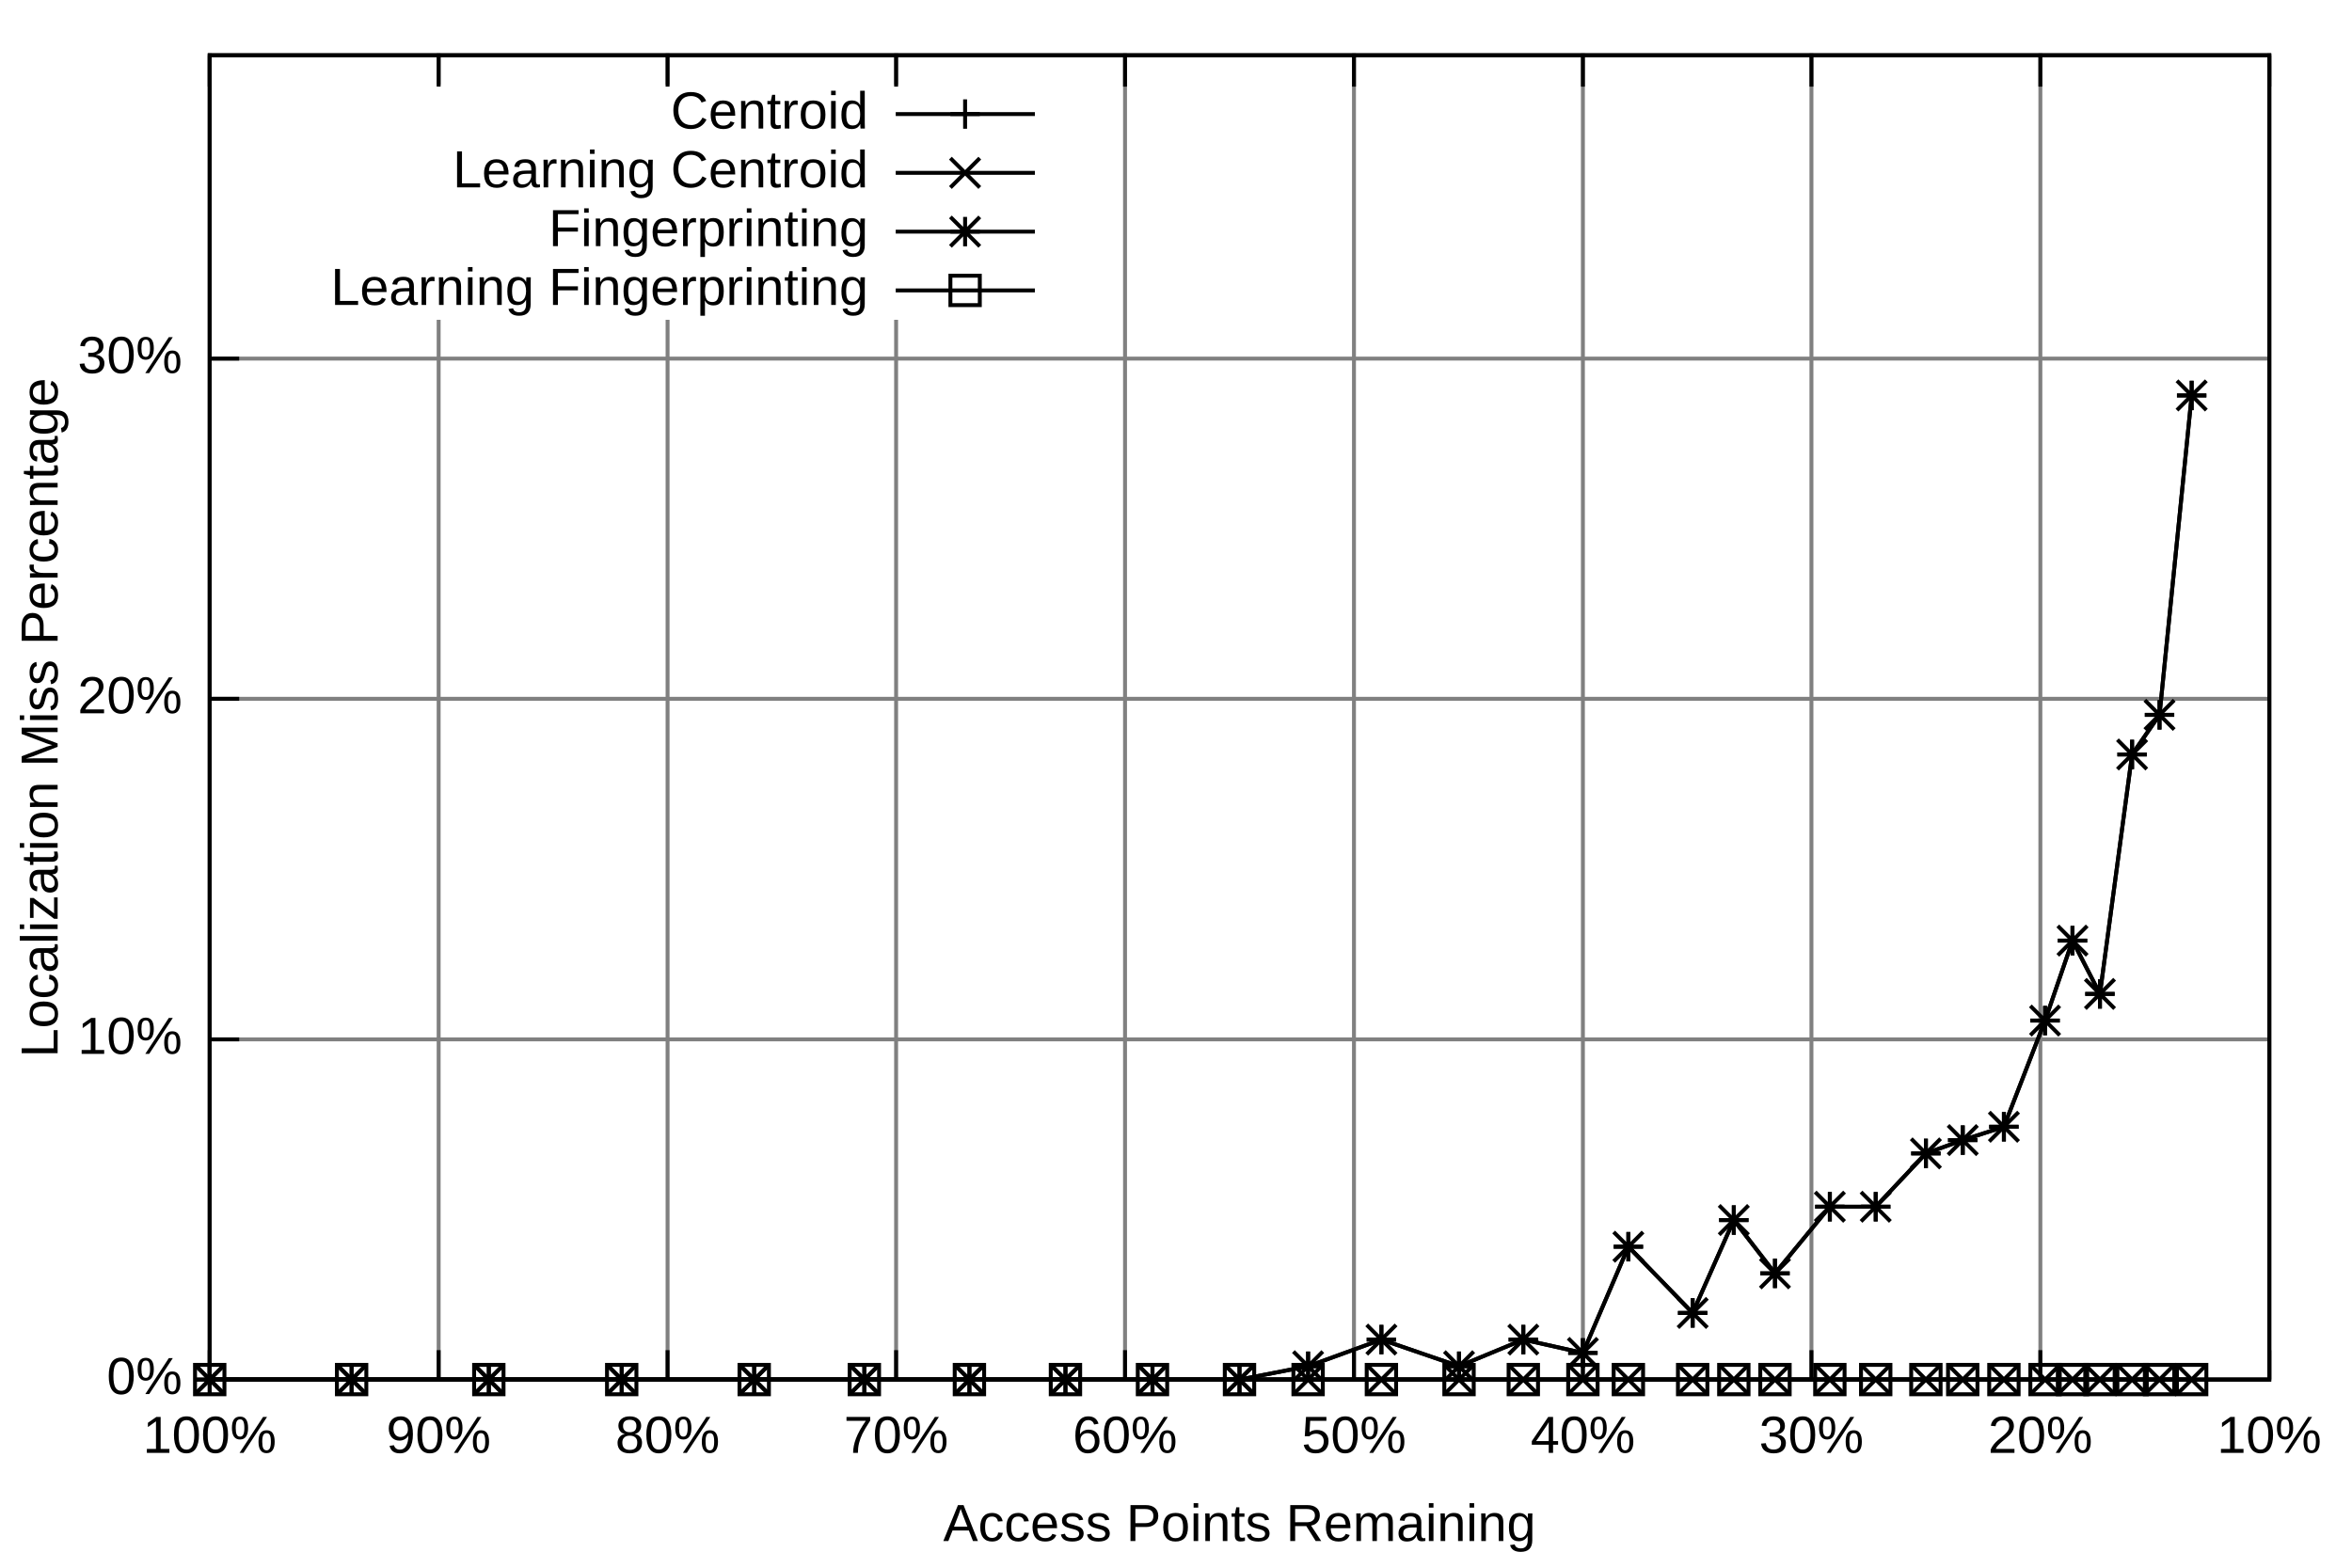
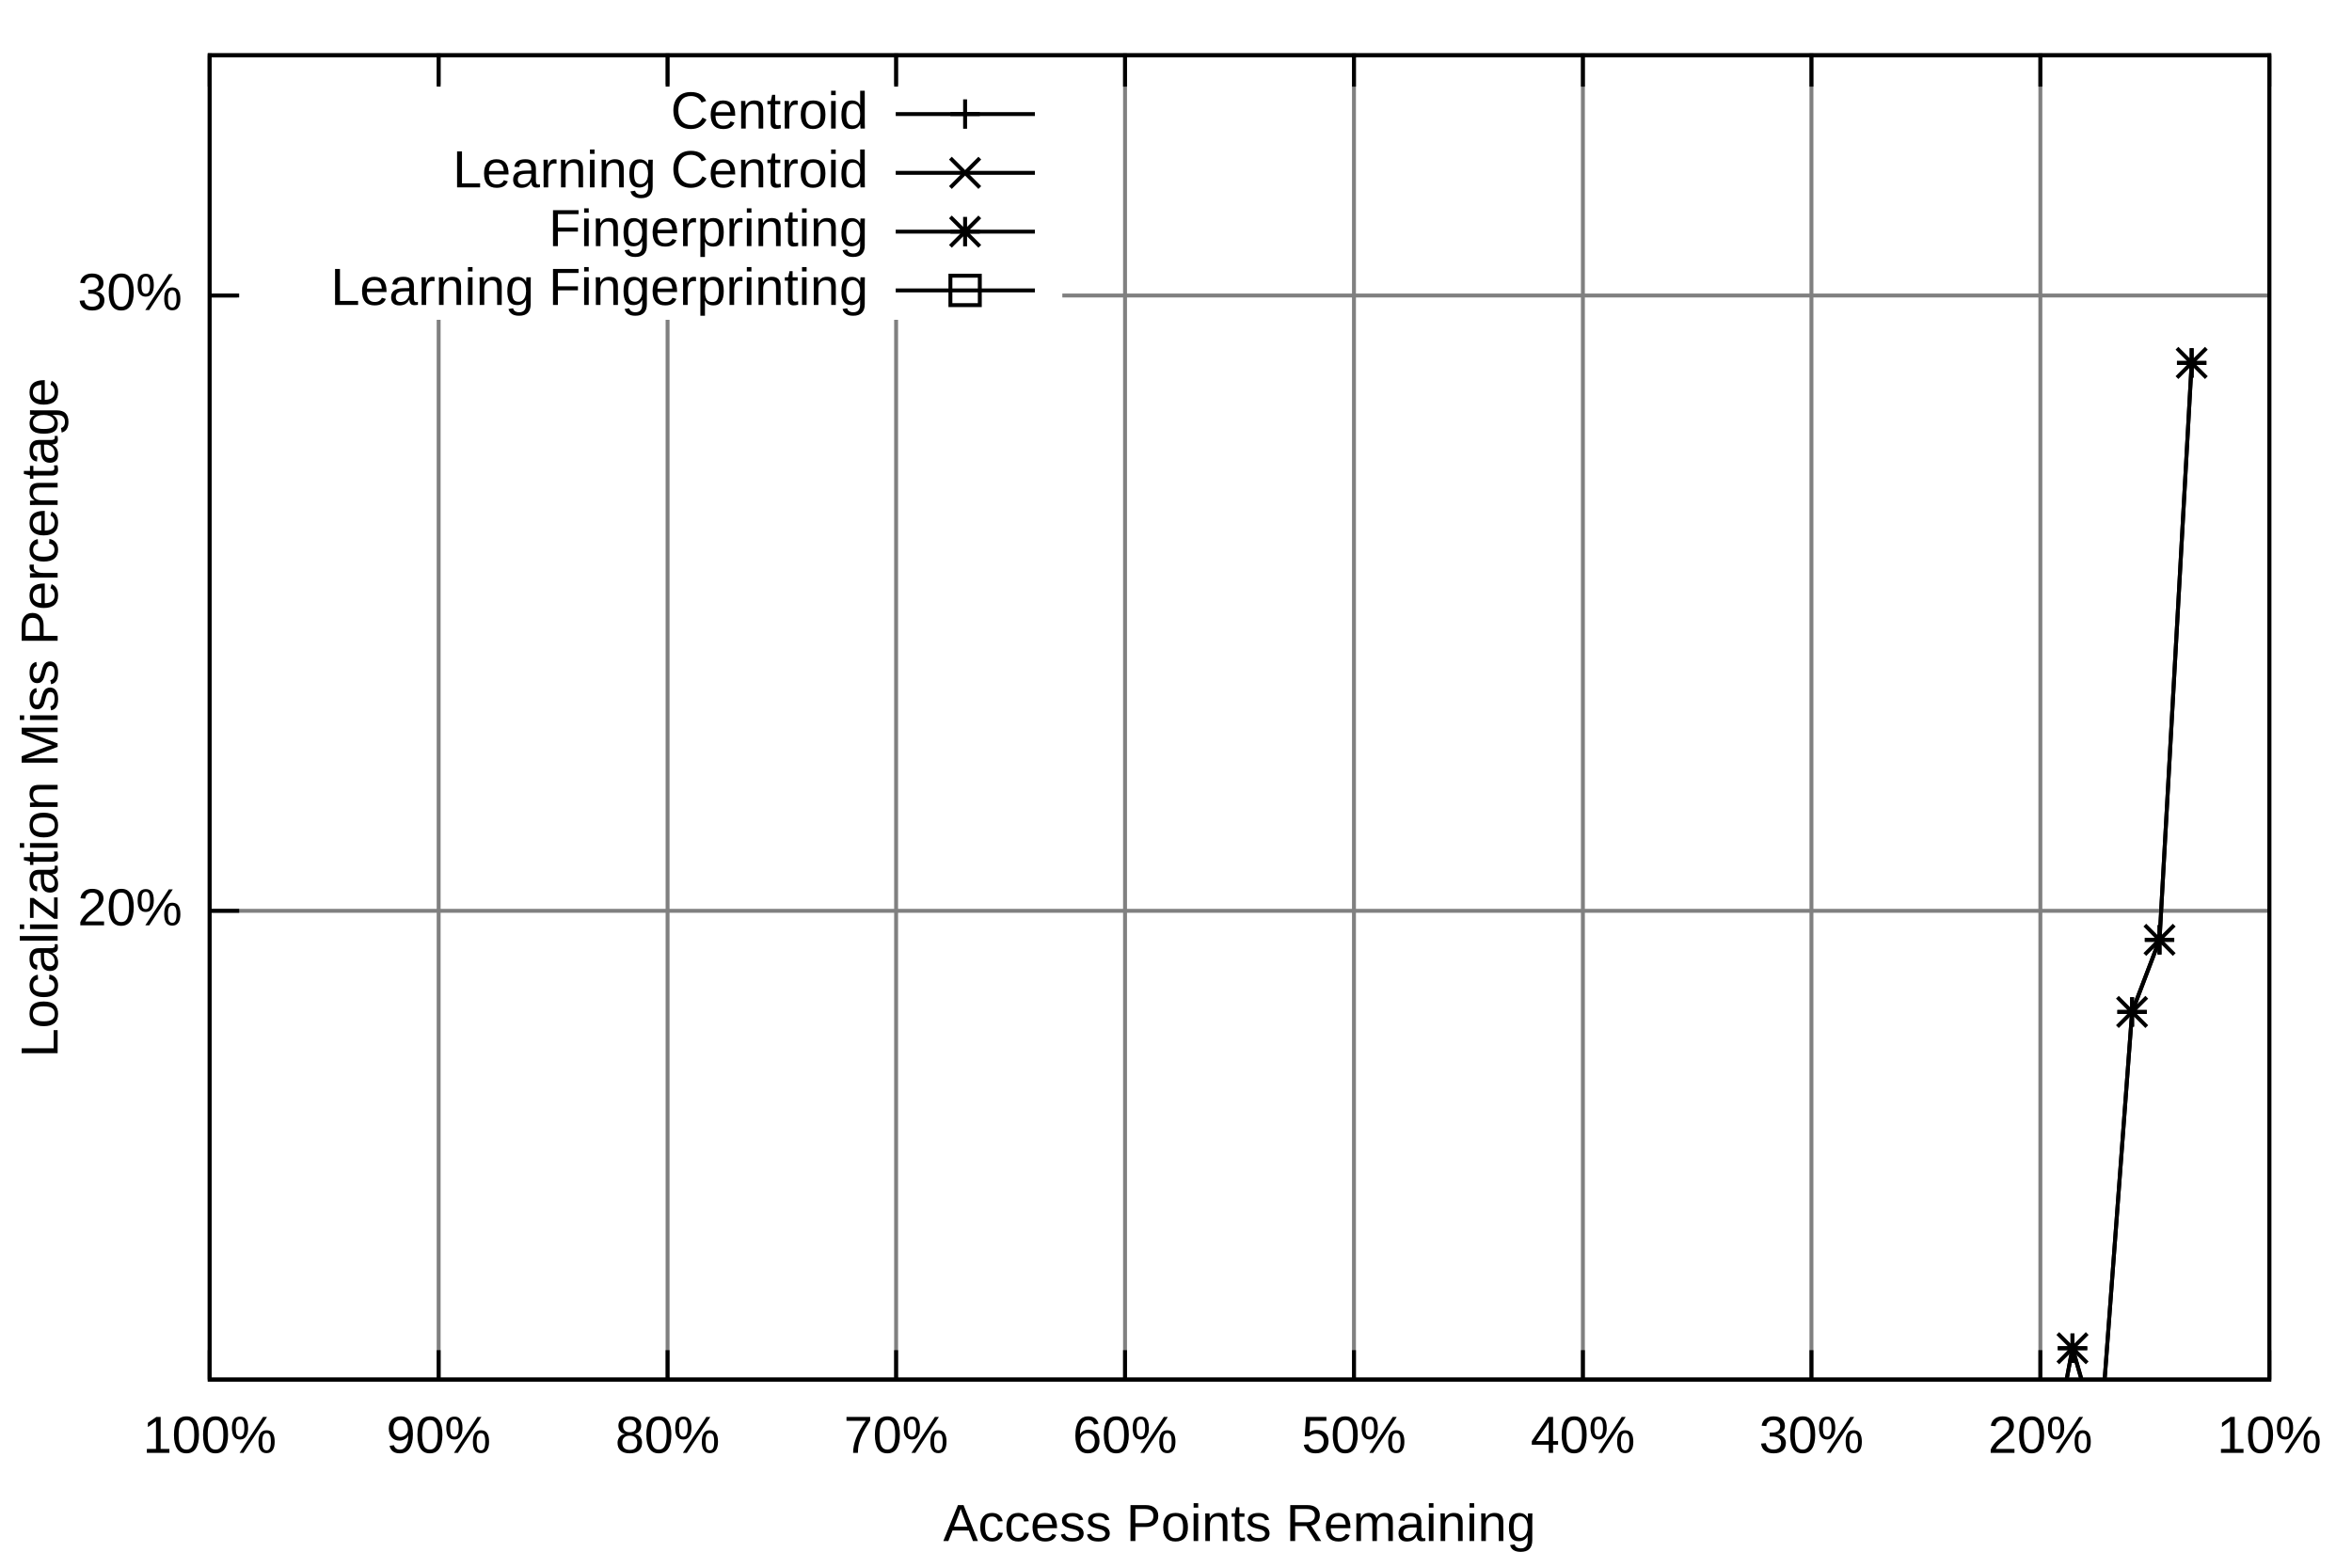
<svg xmlns="http://www.w3.org/2000/svg" xmlns:xlink="http://www.w3.org/1999/xlink" width="600" height="400" viewBox="0 0 600 400">
  <g id="gnuplot_canvas">
    <rect x="0" y="0" width="600" height="400" fill="none" />
    <defs>
      <circle id="gpDot" r="0.5" stroke-width="0.5" />
      <path id="gpPt0" stroke-width="0.267" stroke="currentColor" d="M-1,0 h2 M0,-1 v2" />
      <path id="gpPt1" stroke-width="0.267" stroke="currentColor" d="M-1,-1 L1,1 M1,-1 L-1,1" />
      <path id="gpPt2" stroke-width="0.267" stroke="currentColor" d="M-1,0 L1,0 M0,-1 L0,1 M-1,-1 L1,1 M-1,1 L1,-1" />
      <rect id="gpPt3" stroke-width="0.267" stroke="currentColor" x="-1" y="-1" width="2" height="2" />
      <rect id="gpPt4" stroke-width="0.267" stroke="currentColor" fill="currentColor" x="-1" y="-1" width="2" height="2" />
      <circle id="gpPt5" stroke-width="0.267" stroke="currentColor" cx="0" cy="0" r="1" />
      <use xlink:href="#gpPt5" id="gpPt6" fill="currentColor" stroke="none" />
      <path id="gpPt7" stroke-width="0.267" stroke="currentColor" d="M0,-1.33 L-1.33,0.67 L1.33,0.67 z" />
      <use xlink:href="#gpPt7" id="gpPt8" fill="currentColor" stroke="none" />
      <use xlink:href="#gpPt7" id="gpPt9" stroke="currentColor" transform="rotate(180)" />
      <use xlink:href="#gpPt9" id="gpPt10" fill="currentColor" stroke="none" />
      <use xlink:href="#gpPt3" id="gpPt11" stroke="currentColor" transform="rotate(45)" />
      <use xlink:href="#gpPt11" id="gpPt12" fill="currentColor" stroke="none" />
    </defs>
    <g style="fill:none; color:white; stroke:currentColor; stroke-width:1.00; stroke-linecap:butt; stroke-linejoin:miter">
</g>
    <g style="fill:none; color:black; stroke:currentColor; stroke-width:1.00; stroke-linecap:butt; stroke-linejoin:miter">
</g>
    <g style="fill:none; color:gray; stroke:currentColor; stroke-width:1.00; stroke-linecap:butt; stroke-linejoin:miter">
-       <path class="gridline" d="M53.5,352.0 L578.9,352.0  h0.01" />
+       <path class="gridline" d="M53.5,232.4 L578.9,232.4  h0.01" />
    </g>
    <g style="fill:none; color:black; stroke:currentColor; stroke-width:1.00; stroke-linecap:butt; stroke-linejoin:miter">
-       <path d="M53.5,352.0 L61.0,352.0  h0.01" />
-       <g transform="translate(46.5,355.7)" style="stroke:none; fill:black; font-family:Arial; font-size:10.00pt; text-anchor:end">
-         <text>0%</text>
-       </g>
-     </g>
-     <g style="fill:none; color:gray; stroke:currentColor; stroke-width:1.00; stroke-linecap:butt; stroke-linejoin:miter">
-       <path class="gridline" d="M53.5,265.2 L578.9,265.2  h0.01" />
-     </g>
-     <g style="fill:none; color:black; stroke:currentColor; stroke-width:1.00; stroke-linecap:butt; stroke-linejoin:miter">
-       <path d="M53.5,265.2 L61.0,265.2  h0.01" />
-       <g transform="translate(46.5,268.9)" style="stroke:none; fill:black; font-family:Arial; font-size:10.00pt; text-anchor:end">
-         <text>10%</text>
-       </g>
-     </g>
-     <g style="fill:none; color:gray; stroke:currentColor; stroke-width:1.00; stroke-linecap:butt; stroke-linejoin:miter">
-       <path class="gridline" d="M53.5,178.3 L578.9,178.3  h0.01" />
-     </g>
-     <g style="fill:none; color:black; stroke:currentColor; stroke-width:1.00; stroke-linecap:butt; stroke-linejoin:miter">
-       <path d="M53.5,178.3 L61.0,178.3  h0.01" />
-       <g transform="translate(46.5,182.0)" style="stroke:none; fill:black; font-family:Arial; font-size:10.00pt; text-anchor:end">
+       <path d="M53.5,232.4 L61.0,232.4  h0.01" />
+       <g transform="translate(46.5,236.1)" style="stroke:none; fill:black; font-family:Arial; font-size:10.00pt; text-anchor:end">
        <text>20%</text>
      </g>
    </g>
    <g style="fill:none; color:gray; stroke:currentColor; stroke-width:1.00; stroke-linecap:butt; stroke-linejoin:miter">
-       <path class="gridline" d="M53.5,91.5 L578.9,91.5  h0.01" />
+       <path class="gridline" d="M53.5,75.4 L60.5,75.4 M271.0,75.4 L578.9,75.4  h0.01" />
    </g>
    <g style="fill:none; color:black; stroke:currentColor; stroke-width:1.00; stroke-linecap:butt; stroke-linejoin:miter">
-       <path d="M53.5,91.5 L61.0,91.5  h0.01" />
-       <g transform="translate(46.5,95.2)" style="stroke:none; fill:black; font-family:Arial; font-size:10.00pt; text-anchor:end">
+       <path d="M53.5,75.4 L61.0,75.4  h0.01" />
+       <g transform="translate(46.5,79.1)" style="stroke:none; fill:black; font-family:Arial; font-size:10.00pt; text-anchor:end">
        <text>30%</text>
      </g>
    </g>
    <g style="fill:none; color:gray; stroke:currentColor; stroke-width:1.00; stroke-linecap:butt; stroke-linejoin:miter">
      <path class="gridline" d="M578.9,352.0 L578.9,14.1  h0.01" />
    </g>
    <g style="fill:none; color:black; stroke:currentColor; stroke-width:1.00; stroke-linecap:butt; stroke-linejoin:miter">
      <path d="M578.9,352.0 L578.9,344.5 M578.9,14.1 L578.9,21.6  h0.01" />
      <g transform="translate(578.9,370.7)" style="stroke:none; fill:black; font-family:Arial; font-size:10.00pt; text-anchor:middle">
        <text>10%</text>
      </g>
    </g>
    <g style="fill:none; color:gray; stroke:currentColor; stroke-width:1.00; stroke-linecap:butt; stroke-linejoin:miter">
      <path class="gridline" d="M520.5,352.0 L520.5,14.1  h0.01" />
    </g>
    <g style="fill:none; color:black; stroke:currentColor; stroke-width:1.00; stroke-linecap:butt; stroke-linejoin:miter">
      <path d="M520.5,352.0 L520.5,344.5 M520.5,14.1 L520.5,21.6  h0.01" />
      <g transform="translate(520.5,370.7)" style="stroke:none; fill:black; font-family:Arial; font-size:10.00pt; text-anchor:middle">
        <text>20%</text>
      </g>
    </g>
    <g style="fill:none; color:gray; stroke:currentColor; stroke-width:1.00; stroke-linecap:butt; stroke-linejoin:miter">
      <path class="gridline" d="M462.1,352.0 L462.1,14.1  h0.01" />
    </g>
    <g style="fill:none; color:black; stroke:currentColor; stroke-width:1.00; stroke-linecap:butt; stroke-linejoin:miter">
      <path d="M462.1,352.0 L462.1,344.5 M462.1,14.1 L462.1,21.6  h0.01" />
      <g transform="translate(462.1,370.7)" style="stroke:none; fill:black; font-family:Arial; font-size:10.00pt; text-anchor:middle">
        <text>30%</text>
      </g>
    </g>
    <g style="fill:none; color:gray; stroke:currentColor; stroke-width:1.00; stroke-linecap:butt; stroke-linejoin:miter">
      <path class="gridline" d="M403.8,352.0 L403.8,14.1  h0.01" />
    </g>
    <g style="fill:none; color:black; stroke:currentColor; stroke-width:1.00; stroke-linecap:butt; stroke-linejoin:miter">
      <path d="M403.8,352.0 L403.8,344.5 M403.8,14.1 L403.8,21.6  h0.01" />
      <g transform="translate(403.8,370.7)" style="stroke:none; fill:black; font-family:Arial; font-size:10.00pt; text-anchor:middle">
        <text>40%</text>
      </g>
    </g>
    <g style="fill:none; color:gray; stroke:currentColor; stroke-width:1.00; stroke-linecap:butt; stroke-linejoin:miter">
      <path class="gridline" d="M345.4,352.0 L345.4,14.1  h0.01" />
    </g>
    <g style="fill:none; color:black; stroke:currentColor; stroke-width:1.00; stroke-linecap:butt; stroke-linejoin:miter">
      <path d="M345.4,352.0 L345.4,344.5 M345.4,14.1 L345.4,21.6  h0.01" />
      <g transform="translate(345.4,370.7)" style="stroke:none; fill:black; font-family:Arial; font-size:10.00pt; text-anchor:middle">
        <text>50%</text>
      </g>
    </g>
    <g style="fill:none; color:gray; stroke:currentColor; stroke-width:1.00; stroke-linecap:butt; stroke-linejoin:miter">
      <path class="gridline" d="M287.0,352.0 L287.0,14.1  h0.01" />
    </g>
    <g style="fill:none; color:black; stroke:currentColor; stroke-width:1.00; stroke-linecap:butt; stroke-linejoin:miter">
      <path d="M287.0,352.0 L287.0,344.5 M287.0,14.1 L287.0,21.6  h0.01" />
      <g transform="translate(287.0,370.7)" style="stroke:none; fill:black; font-family:Arial; font-size:10.00pt; text-anchor:middle">
        <text>60%</text>
      </g>
    </g>
    <g style="fill:none; color:gray; stroke:currentColor; stroke-width:1.00; stroke-linecap:butt; stroke-linejoin:miter">
      <path class="gridline" d="M228.6,352.0 L228.6,81.6 M228.6,21.6 L228.6,14.1  h0.01" />
    </g>
    <g style="fill:none; color:black; stroke:currentColor; stroke-width:1.00; stroke-linecap:butt; stroke-linejoin:miter">
      <path d="M228.6,352.0 L228.6,344.5 M228.6,14.1 L228.6,21.6  h0.01" />
      <g transform="translate(228.6,370.7)" style="stroke:none; fill:black; font-family:Arial; font-size:10.00pt; text-anchor:middle">
        <text>70%</text>
      </g>
    </g>
    <g style="fill:none; color:gray; stroke:currentColor; stroke-width:1.00; stroke-linecap:butt; stroke-linejoin:miter">
      <path class="gridline" d="M170.3,352.0 L170.3,81.6 M170.3,21.6 L170.3,14.1  h0.01" />
    </g>
    <g style="fill:none; color:black; stroke:currentColor; stroke-width:1.00; stroke-linecap:butt; stroke-linejoin:miter">
      <path d="M170.3,352.0 L170.3,344.5 M170.3,14.1 L170.3,21.6  h0.01" />
      <g transform="translate(170.3,370.7)" style="stroke:none; fill:black; font-family:Arial; font-size:10.00pt; text-anchor:middle">
        <text>80%</text>
      </g>
    </g>
    <g style="fill:none; color:gray; stroke:currentColor; stroke-width:1.00; stroke-linecap:butt; stroke-linejoin:miter">
      <path class="gridline" d="M111.9,352.0 L111.9,81.6 M111.9,21.6 L111.9,14.1  h0.01" />
    </g>
    <g style="fill:none; color:black; stroke:currentColor; stroke-width:1.00; stroke-linecap:butt; stroke-linejoin:miter">
      <path d="M111.9,352.0 L111.9,344.5 M111.9,14.1 L111.9,21.6  h0.01" />
      <g transform="translate(111.9,370.7)" style="stroke:none; fill:black; font-family:Arial; font-size:10.00pt; text-anchor:middle">
        <text>90%</text>
      </g>
    </g>
    <g style="fill:none; color:gray; stroke:currentColor; stroke-width:1.00; stroke-linecap:butt; stroke-linejoin:miter">
      <path class="gridline" d="M53.5,352.0 L53.5,14.1  h0.01" />
    </g>
    <g style="fill:none; color:black; stroke:currentColor; stroke-width:1.00; stroke-linecap:butt; stroke-linejoin:miter">
      <path d="M53.5,352.0 L53.5,344.5 M53.5,14.1 L53.5,21.6  h0.01" />
      <g transform="translate(53.5,370.7)" style="stroke:none; fill:black; font-family:Arial; font-size:10.00pt; text-anchor:middle">
        <text>100%</text>
      </g>
      <path d="M53.5,14.1 L53.5,352.0 L578.9,352.0 L578.9,14.1 L53.5,14.1 Z  h0.01" />
      <g transform="translate(14.7,183.1) rotate(270)" style="stroke:none; fill:black; font-family:Arial; font-size:10.00pt; text-anchor:middle">
        <text>Localization Miss Percentage</text>
      </g>
      <g transform="translate(316.2,393.2)" style="stroke:none; fill:black; font-family:Arial; font-size:10.00pt; text-anchor:middle">
        <text>Access Points Remaining</text>
      </g>
    </g>
    <g id="gnuplot_plot_1">
      <g style="fill:none; color:red; stroke:currentColor; stroke-width:1.00; stroke-linecap:butt; stroke-linejoin:miter">
        <g transform="translate(221.5,32.8)" style="stroke:none; fill:black; font-family:Arial; font-size:10.00pt; text-anchor:end">
          <text>Centroid</text>
        </g>
-         <path stroke="rgb(  0,   0,   0)" d="M228.5,29.1 L264.0,29.1 M53.5,352.0 L89.7,352.0 L124.7,352.0 L158.6,352.0 L192.4,352.0 L220.5,352.0    L247.3,352.0 L271.8,352.0 L294.0,352.0 L316.2,352.0 L333.7,348.6 L352.4,341.8 L372.2,348.6 L388.6,341.8    L403.8,345.2 L415.4,318.1 L431.8,335.0 L442.3,311.3 L452.8,324.9 L466.8,307.9 L478.5,307.9 L491.3,294.3    L500.7,290.9 L511.2,287.5 L521.7,260.4 L528.7,240.0 L535.7,253.6 L543.9,192.5 L550.9,182.4 L559.1,100.9     h0.01" />
-         <use xlink:href="#gpPt0" transform="translate(53.5,352.0) scale(3.75)" color="rgb(  0,   0,   0)" />
-         <use xlink:href="#gpPt0" transform="translate(89.7,352.0) scale(3.75)" color="rgb(  0,   0,   0)" />
-         <use xlink:href="#gpPt0" transform="translate(124.7,352.0) scale(3.75)" color="rgb(  0,   0,   0)" />
-         <use xlink:href="#gpPt0" transform="translate(158.6,352.0) scale(3.75)" color="rgb(  0,   0,   0)" />
-         <use xlink:href="#gpPt0" transform="translate(192.4,352.0) scale(3.75)" color="rgb(  0,   0,   0)" />
-         <use xlink:href="#gpPt0" transform="translate(220.5,352.0) scale(3.75)" color="rgb(  0,   0,   0)" />
-         <use xlink:href="#gpPt0" transform="translate(247.3,352.0) scale(3.75)" color="rgb(  0,   0,   0)" />
-         <use xlink:href="#gpPt0" transform="translate(271.8,352.0) scale(3.75)" color="rgb(  0,   0,   0)" />
-         <use xlink:href="#gpPt0" transform="translate(294.0,352.0) scale(3.75)" color="rgb(  0,   0,   0)" />
-         <use xlink:href="#gpPt0" transform="translate(316.2,352.0) scale(3.75)" color="rgb(  0,   0,   0)" />
-         <use xlink:href="#gpPt0" transform="translate(333.7,348.6) scale(3.75)" color="rgb(  0,   0,   0)" />
-         <use xlink:href="#gpPt0" transform="translate(352.4,341.8) scale(3.75)" color="rgb(  0,   0,   0)" />
-         <use xlink:href="#gpPt0" transform="translate(372.2,348.6) scale(3.75)" color="rgb(  0,   0,   0)" />
-         <use xlink:href="#gpPt0" transform="translate(388.6,341.8) scale(3.75)" color="rgb(  0,   0,   0)" />
-         <use xlink:href="#gpPt0" transform="translate(403.8,345.2) scale(3.75)" color="rgb(  0,   0,   0)" />
-         <use xlink:href="#gpPt0" transform="translate(415.4,318.1) scale(3.75)" color="rgb(  0,   0,   0)" />
-         <use xlink:href="#gpPt0" transform="translate(431.8,335.0) scale(3.75)" color="rgb(  0,   0,   0)" />
-         <use xlink:href="#gpPt0" transform="translate(442.3,311.3) scale(3.75)" color="rgb(  0,   0,   0)" />
-         <use xlink:href="#gpPt0" transform="translate(452.8,324.9) scale(3.75)" color="rgb(  0,   0,   0)" />
-         <use xlink:href="#gpPt0" transform="translate(466.8,307.9) scale(3.75)" color="rgb(  0,   0,   0)" />
-         <use xlink:href="#gpPt0" transform="translate(478.5,307.9) scale(3.75)" color="rgb(  0,   0,   0)" />
-         <use xlink:href="#gpPt0" transform="translate(491.3,294.3) scale(3.75)" color="rgb(  0,   0,   0)" />
-         <use xlink:href="#gpPt0" transform="translate(500.7,290.9) scale(3.75)" color="rgb(  0,   0,   0)" />
-         <use xlink:href="#gpPt0" transform="translate(511.2,287.5) scale(3.75)" color="rgb(  0,   0,   0)" />
-         <use xlink:href="#gpPt0" transform="translate(521.7,260.4) scale(3.75)" color="rgb(  0,   0,   0)" />
-         <use xlink:href="#gpPt0" transform="translate(528.7,240.0) scale(3.75)" color="rgb(  0,   0,   0)" />
-         <use xlink:href="#gpPt0" transform="translate(535.7,253.6) scale(3.75)" color="rgb(  0,   0,   0)" />
-         <use xlink:href="#gpPt0" transform="translate(543.9,192.5) scale(3.75)" color="rgb(  0,   0,   0)" />
-         <use xlink:href="#gpPt0" transform="translate(550.9,182.4) scale(3.75)" color="rgb(  0,   0,   0)" />
-         <use xlink:href="#gpPt0" transform="translate(559.1,100.9) scale(3.75)" color="rgb(  0,   0,   0)" />
+         <path stroke="rgb(  0,   0,   0)" d="M228.5,29.1 L264.0,29.1 M527.2,352.0 L528.7,344.0 L531.0,352.0 M536.9,352.0 L543.9,258.2 L550.9,239.8    L559.1,92.6  h0.01" />
+         <use xlink:href="#gpPt0" transform="translate(528.7,344.0) scale(3.75)" color="rgb(  0,   0,   0)" />
+         <use xlink:href="#gpPt0" transform="translate(543.9,258.2) scale(3.75)" color="rgb(  0,   0,   0)" />
+         <use xlink:href="#gpPt0" transform="translate(550.9,239.8) scale(3.75)" color="rgb(  0,   0,   0)" />
+         <use xlink:href="#gpPt0" transform="translate(559.1,92.6) scale(3.75)" color="rgb(  0,   0,   0)" />
        <use xlink:href="#gpPt0" transform="translate(246.2,29.1) scale(3.75)" color="rgb(  0,   0,   0)" />
      </g>
    </g>
    <g id="gnuplot_plot_2">
      <g style="fill:none; color:green; stroke:currentColor; stroke-width:1.00; stroke-linecap:butt; stroke-linejoin:miter">
        <g transform="translate(221.5,47.8)" style="stroke:none; fill:black; font-family:Arial; font-size:10.00pt; text-anchor:end">
          <text>Learning Centroid</text>
        </g>
-         <path stroke="rgb(  0,   0,   0)" d="M228.5,44.1 L264.0,44.1 M53.5,352.0 L89.7,352.0 L124.7,352.0 L158.6,352.0 L192.4,352.0 L220.5,352.0    L247.3,352.0 L271.8,352.0 L294.0,352.0 L316.2,352.0 L333.7,352.0 L352.4,352.0 L372.2,352.0 L388.6,352.0    L403.8,352.0 L415.4,352.0 L431.8,352.0 L442.3,352.0 L452.8,352.0 L466.8,352.0 L478.5,352.0 L491.3,352.0    L500.7,352.0 L511.2,352.0 L521.7,352.0 L528.7,352.0 L535.7,352.0 L543.9,352.0 L550.9,352.0 L559.1,352.0     h0.01" />
-         <use xlink:href="#gpPt1" transform="translate(53.5,352.0) scale(3.75)" color="rgb(  0,   0,   0)" />
-         <use xlink:href="#gpPt1" transform="translate(89.7,352.0) scale(3.75)" color="rgb(  0,   0,   0)" />
-         <use xlink:href="#gpPt1" transform="translate(124.7,352.0) scale(3.75)" color="rgb(  0,   0,   0)" />
-         <use xlink:href="#gpPt1" transform="translate(158.6,352.0) scale(3.75)" color="rgb(  0,   0,   0)" />
-         <use xlink:href="#gpPt1" transform="translate(192.4,352.0) scale(3.75)" color="rgb(  0,   0,   0)" />
-         <use xlink:href="#gpPt1" transform="translate(220.5,352.0) scale(3.75)" color="rgb(  0,   0,   0)" />
-         <use xlink:href="#gpPt1" transform="translate(247.3,352.0) scale(3.75)" color="rgb(  0,   0,   0)" />
-         <use xlink:href="#gpPt1" transform="translate(271.8,352.0) scale(3.75)" color="rgb(  0,   0,   0)" />
-         <use xlink:href="#gpPt1" transform="translate(294.0,352.0) scale(3.75)" color="rgb(  0,   0,   0)" />
-         <use xlink:href="#gpPt1" transform="translate(316.2,352.0) scale(3.75)" color="rgb(  0,   0,   0)" />
-         <use xlink:href="#gpPt1" transform="translate(333.7,352.0) scale(3.75)" color="rgb(  0,   0,   0)" />
-         <use xlink:href="#gpPt1" transform="translate(352.4,352.0) scale(3.75)" color="rgb(  0,   0,   0)" />
-         <use xlink:href="#gpPt1" transform="translate(372.2,352.0) scale(3.75)" color="rgb(  0,   0,   0)" />
-         <use xlink:href="#gpPt1" transform="translate(388.6,352.0) scale(3.75)" color="rgb(  0,   0,   0)" />
-         <use xlink:href="#gpPt1" transform="translate(403.8,352.0) scale(3.75)" color="rgb(  0,   0,   0)" />
-         <use xlink:href="#gpPt1" transform="translate(415.4,352.0) scale(3.75)" color="rgb(  0,   0,   0)" />
-         <use xlink:href="#gpPt1" transform="translate(431.8,352.0) scale(3.75)" color="rgb(  0,   0,   0)" />
-         <use xlink:href="#gpPt1" transform="translate(442.3,352.0) scale(3.75)" color="rgb(  0,   0,   0)" />
-         <use xlink:href="#gpPt1" transform="translate(452.8,352.0) scale(3.75)" color="rgb(  0,   0,   0)" />
-         <use xlink:href="#gpPt1" transform="translate(466.8,352.0) scale(3.75)" color="rgb(  0,   0,   0)" />
-         <use xlink:href="#gpPt1" transform="translate(478.5,352.0) scale(3.75)" color="rgb(  0,   0,   0)" />
-         <use xlink:href="#gpPt1" transform="translate(491.3,352.0) scale(3.75)" color="rgb(  0,   0,   0)" />
-         <use xlink:href="#gpPt1" transform="translate(500.7,352.0) scale(3.75)" color="rgb(  0,   0,   0)" />
-         <use xlink:href="#gpPt1" transform="translate(511.2,352.0) scale(3.75)" color="rgb(  0,   0,   0)" />
-         <use xlink:href="#gpPt1" transform="translate(521.7,352.0) scale(3.75)" color="rgb(  0,   0,   0)" />
-         <use xlink:href="#gpPt1" transform="translate(528.7,352.0) scale(3.75)" color="rgb(  0,   0,   0)" />
-         <use xlink:href="#gpPt1" transform="translate(535.7,352.0) scale(3.75)" color="rgb(  0,   0,   0)" />
-         <use xlink:href="#gpPt1" transform="translate(543.9,352.0) scale(3.75)" color="rgb(  0,   0,   0)" />
-         <use xlink:href="#gpPt1" transform="translate(550.9,352.0) scale(3.75)" color="rgb(  0,   0,   0)" />
-         <use xlink:href="#gpPt1" transform="translate(559.1,352.0) scale(3.75)" color="rgb(  0,   0,   0)" />
+         <path stroke="rgb(  0,   0,   0)" d="M228.5,44.1 L264.0,44.1  h0.01" />
        <use xlink:href="#gpPt1" transform="translate(246.2,44.1) scale(3.75)" color="rgb(  0,   0,   0)" />
      </g>
    </g>
    <g id="gnuplot_plot_3">
      <g style="fill:none; color:blue; stroke:currentColor; stroke-width:1.00; stroke-linecap:butt; stroke-linejoin:miter">
        <g transform="translate(221.5,62.8)" style="stroke:none; fill:black; font-family:Arial; font-size:10.00pt; text-anchor:end">
          <text>Fingerprinting</text>
        </g>
-         <path stroke="rgb(  0,   0,   0)" d="M228.5,59.1 L264.0,59.1 M53.5,352.0 L89.7,352.0 L124.7,352.0 L158.6,352.0 L192.4,352.0 L220.5,352.0    L247.3,352.0 L271.8,352.0 L294.0,352.0 L316.2,352.0 L333.7,348.6 L352.4,341.8 L372.2,348.6 L388.6,341.8    L403.8,345.2 L415.4,318.1 L431.8,335.0 L442.3,311.3 L452.8,324.9 L466.8,307.9 L478.5,307.9 L491.3,294.3    L500.7,290.9 L511.2,287.5 L521.7,260.4 L528.7,240.0 L535.7,253.6 L543.9,192.5 L550.9,182.4 L559.1,100.9     h0.01" />
-         <use xlink:href="#gpPt2" transform="translate(53.5,352.0) scale(3.75)" color="rgb(  0,   0,   0)" />
-         <use xlink:href="#gpPt2" transform="translate(89.7,352.0) scale(3.75)" color="rgb(  0,   0,   0)" />
-         <use xlink:href="#gpPt2" transform="translate(124.7,352.0) scale(3.75)" color="rgb(  0,   0,   0)" />
-         <use xlink:href="#gpPt2" transform="translate(158.6,352.0) scale(3.75)" color="rgb(  0,   0,   0)" />
-         <use xlink:href="#gpPt2" transform="translate(192.4,352.0) scale(3.75)" color="rgb(  0,   0,   0)" />
-         <use xlink:href="#gpPt2" transform="translate(220.5,352.0) scale(3.75)" color="rgb(  0,   0,   0)" />
-         <use xlink:href="#gpPt2" transform="translate(247.3,352.0) scale(3.75)" color="rgb(  0,   0,   0)" />
-         <use xlink:href="#gpPt2" transform="translate(271.8,352.0) scale(3.75)" color="rgb(  0,   0,   0)" />
-         <use xlink:href="#gpPt2" transform="translate(294.0,352.0) scale(3.75)" color="rgb(  0,   0,   0)" />
-         <use xlink:href="#gpPt2" transform="translate(316.2,352.0) scale(3.75)" color="rgb(  0,   0,   0)" />
-         <use xlink:href="#gpPt2" transform="translate(333.7,348.6) scale(3.75)" color="rgb(  0,   0,   0)" />
-         <use xlink:href="#gpPt2" transform="translate(352.4,341.8) scale(3.75)" color="rgb(  0,   0,   0)" />
-         <use xlink:href="#gpPt2" transform="translate(372.2,348.6) scale(3.75)" color="rgb(  0,   0,   0)" />
-         <use xlink:href="#gpPt2" transform="translate(388.6,341.8) scale(3.75)" color="rgb(  0,   0,   0)" />
-         <use xlink:href="#gpPt2" transform="translate(403.8,345.2) scale(3.75)" color="rgb(  0,   0,   0)" />
-         <use xlink:href="#gpPt2" transform="translate(415.4,318.1) scale(3.75)" color="rgb(  0,   0,   0)" />
-         <use xlink:href="#gpPt2" transform="translate(431.8,335.0) scale(3.75)" color="rgb(  0,   0,   0)" />
-         <use xlink:href="#gpPt2" transform="translate(442.3,311.3) scale(3.75)" color="rgb(  0,   0,   0)" />
-         <use xlink:href="#gpPt2" transform="translate(452.8,324.9) scale(3.75)" color="rgb(  0,   0,   0)" />
-         <use xlink:href="#gpPt2" transform="translate(466.8,307.9) scale(3.75)" color="rgb(  0,   0,   0)" />
-         <use xlink:href="#gpPt2" transform="translate(478.5,307.9) scale(3.75)" color="rgb(  0,   0,   0)" />
-         <use xlink:href="#gpPt2" transform="translate(491.3,294.3) scale(3.75)" color="rgb(  0,   0,   0)" />
-         <use xlink:href="#gpPt2" transform="translate(500.7,290.9) scale(3.75)" color="rgb(  0,   0,   0)" />
-         <use xlink:href="#gpPt2" transform="translate(511.2,287.5) scale(3.75)" color="rgb(  0,   0,   0)" />
-         <use xlink:href="#gpPt2" transform="translate(521.7,260.4) scale(3.75)" color="rgb(  0,   0,   0)" />
-         <use xlink:href="#gpPt2" transform="translate(528.7,240.0) scale(3.75)" color="rgb(  0,   0,   0)" />
-         <use xlink:href="#gpPt2" transform="translate(535.7,253.6) scale(3.75)" color="rgb(  0,   0,   0)" />
-         <use xlink:href="#gpPt2" transform="translate(543.9,192.5) scale(3.75)" color="rgb(  0,   0,   0)" />
-         <use xlink:href="#gpPt2" transform="translate(550.9,182.4) scale(3.75)" color="rgb(  0,   0,   0)" />
-         <use xlink:href="#gpPt2" transform="translate(559.1,100.9) scale(3.75)" color="rgb(  0,   0,   0)" />
+         <path stroke="rgb(  0,   0,   0)" d="M228.5,59.1 L264.0,59.1 M527.2,352.0 L528.7,344.0 L531.0,352.0 M536.9,352.0 L543.9,258.2 L550.9,239.8    L559.1,92.6  h0.01" />
+         <use xlink:href="#gpPt2" transform="translate(528.7,344.0) scale(3.75)" color="rgb(  0,   0,   0)" />
+         <use xlink:href="#gpPt2" transform="translate(543.9,258.2) scale(3.75)" color="rgb(  0,   0,   0)" />
+         <use xlink:href="#gpPt2" transform="translate(550.9,239.8) scale(3.75)" color="rgb(  0,   0,   0)" />
+         <use xlink:href="#gpPt2" transform="translate(559.1,92.6) scale(3.75)" color="rgb(  0,   0,   0)" />
        <use xlink:href="#gpPt2" transform="translate(246.2,59.1) scale(3.75)" color="rgb(  0,   0,   0)" />
      </g>
    </g>
    <g id="gnuplot_plot_4">
      <g style="fill:none; color:cyan; stroke:currentColor; stroke-width:1.00; stroke-linecap:butt; stroke-linejoin:miter">
        <g transform="translate(221.5,77.8)" style="stroke:none; fill:black; font-family:Arial; font-size:10.00pt; text-anchor:end">
          <text>Learning Fingerprinting</text>
        </g>
-         <path stroke="rgb(  0,   0,   0)" d="M228.5,74.1 L264.0,74.1 M53.5,352.0 L89.7,352.0 L124.7,352.0 L158.6,352.0 L192.4,352.0 L220.5,352.0    L247.3,352.0 L271.8,352.0 L294.0,352.0 L316.2,352.0 L333.7,352.0 L352.4,352.0 L372.2,352.0 L388.6,352.0    L403.8,352.0 L415.4,352.0 L431.8,352.0 L442.3,352.0 L452.8,352.0 L466.8,352.0 L478.5,352.0 L491.3,352.0    L500.7,352.0 L511.2,352.0 L521.7,352.0 L528.7,352.0 L535.7,352.0 L543.9,352.0 L550.9,352.0 L559.1,352.0     h0.01" />
-         <use xlink:href="#gpPt3" transform="translate(53.5,352.0) scale(3.75)" color="rgb(  0,   0,   0)" />
-         <use xlink:href="#gpPt3" transform="translate(89.7,352.0) scale(3.75)" color="rgb(  0,   0,   0)" />
-         <use xlink:href="#gpPt3" transform="translate(124.7,352.0) scale(3.75)" color="rgb(  0,   0,   0)" />
-         <use xlink:href="#gpPt3" transform="translate(158.6,352.0) scale(3.75)" color="rgb(  0,   0,   0)" />
-         <use xlink:href="#gpPt3" transform="translate(192.4,352.0) scale(3.75)" color="rgb(  0,   0,   0)" />
-         <use xlink:href="#gpPt3" transform="translate(220.5,352.0) scale(3.75)" color="rgb(  0,   0,   0)" />
-         <use xlink:href="#gpPt3" transform="translate(247.3,352.0) scale(3.75)" color="rgb(  0,   0,   0)" />
-         <use xlink:href="#gpPt3" transform="translate(271.8,352.0) scale(3.75)" color="rgb(  0,   0,   0)" />
-         <use xlink:href="#gpPt3" transform="translate(294.0,352.0) scale(3.75)" color="rgb(  0,   0,   0)" />
-         <use xlink:href="#gpPt3" transform="translate(316.2,352.0) scale(3.75)" color="rgb(  0,   0,   0)" />
-         <use xlink:href="#gpPt3" transform="translate(333.7,352.0) scale(3.75)" color="rgb(  0,   0,   0)" />
-         <use xlink:href="#gpPt3" transform="translate(352.4,352.0) scale(3.75)" color="rgb(  0,   0,   0)" />
-         <use xlink:href="#gpPt3" transform="translate(372.2,352.0) scale(3.75)" color="rgb(  0,   0,   0)" />
-         <use xlink:href="#gpPt3" transform="translate(388.6,352.0) scale(3.75)" color="rgb(  0,   0,   0)" />
-         <use xlink:href="#gpPt3" transform="translate(403.8,352.0) scale(3.75)" color="rgb(  0,   0,   0)" />
-         <use xlink:href="#gpPt3" transform="translate(415.4,352.0) scale(3.75)" color="rgb(  0,   0,   0)" />
-         <use xlink:href="#gpPt3" transform="translate(431.8,352.0) scale(3.75)" color="rgb(  0,   0,   0)" />
-         <use xlink:href="#gpPt3" transform="translate(442.3,352.0) scale(3.75)" color="rgb(  0,   0,   0)" />
-         <use xlink:href="#gpPt3" transform="translate(452.8,352.0) scale(3.75)" color="rgb(  0,   0,   0)" />
-         <use xlink:href="#gpPt3" transform="translate(466.8,352.0) scale(3.75)" color="rgb(  0,   0,   0)" />
-         <use xlink:href="#gpPt3" transform="translate(478.5,352.0) scale(3.75)" color="rgb(  0,   0,   0)" />
-         <use xlink:href="#gpPt3" transform="translate(491.3,352.0) scale(3.75)" color="rgb(  0,   0,   0)" />
-         <use xlink:href="#gpPt3" transform="translate(500.7,352.0) scale(3.75)" color="rgb(  0,   0,   0)" />
-         <use xlink:href="#gpPt3" transform="translate(511.2,352.0) scale(3.75)" color="rgb(  0,   0,   0)" />
-         <use xlink:href="#gpPt3" transform="translate(521.7,352.0) scale(3.75)" color="rgb(  0,   0,   0)" />
-         <use xlink:href="#gpPt3" transform="translate(528.7,352.0) scale(3.75)" color="rgb(  0,   0,   0)" />
-         <use xlink:href="#gpPt3" transform="translate(535.7,352.0) scale(3.75)" color="rgb(  0,   0,   0)" />
-         <use xlink:href="#gpPt3" transform="translate(543.9,352.0) scale(3.75)" color="rgb(  0,   0,   0)" />
-         <use xlink:href="#gpPt3" transform="translate(550.9,352.0) scale(3.75)" color="rgb(  0,   0,   0)" />
-         <use xlink:href="#gpPt3" transform="translate(559.1,352.0) scale(3.75)" color="rgb(  0,   0,   0)" />
+         <path stroke="rgb(  0,   0,   0)" d="M228.5,74.1 L264.0,74.1  h0.01" />
        <use xlink:href="#gpPt3" transform="translate(246.2,74.1) scale(3.75)" color="rgb(  0,   0,   0)" />
      </g>
    </g>
    <g style="fill:none; color:black; stroke:currentColor; stroke-width:1.00; stroke-linecap:butt; stroke-linejoin:miter">
      <path d="M53.5,14.1 L53.5,352.0 L578.9,352.0 L578.9,14.1 L53.5,14.1 Z  h0.01" />
    </g>
  </g>
</svg>
